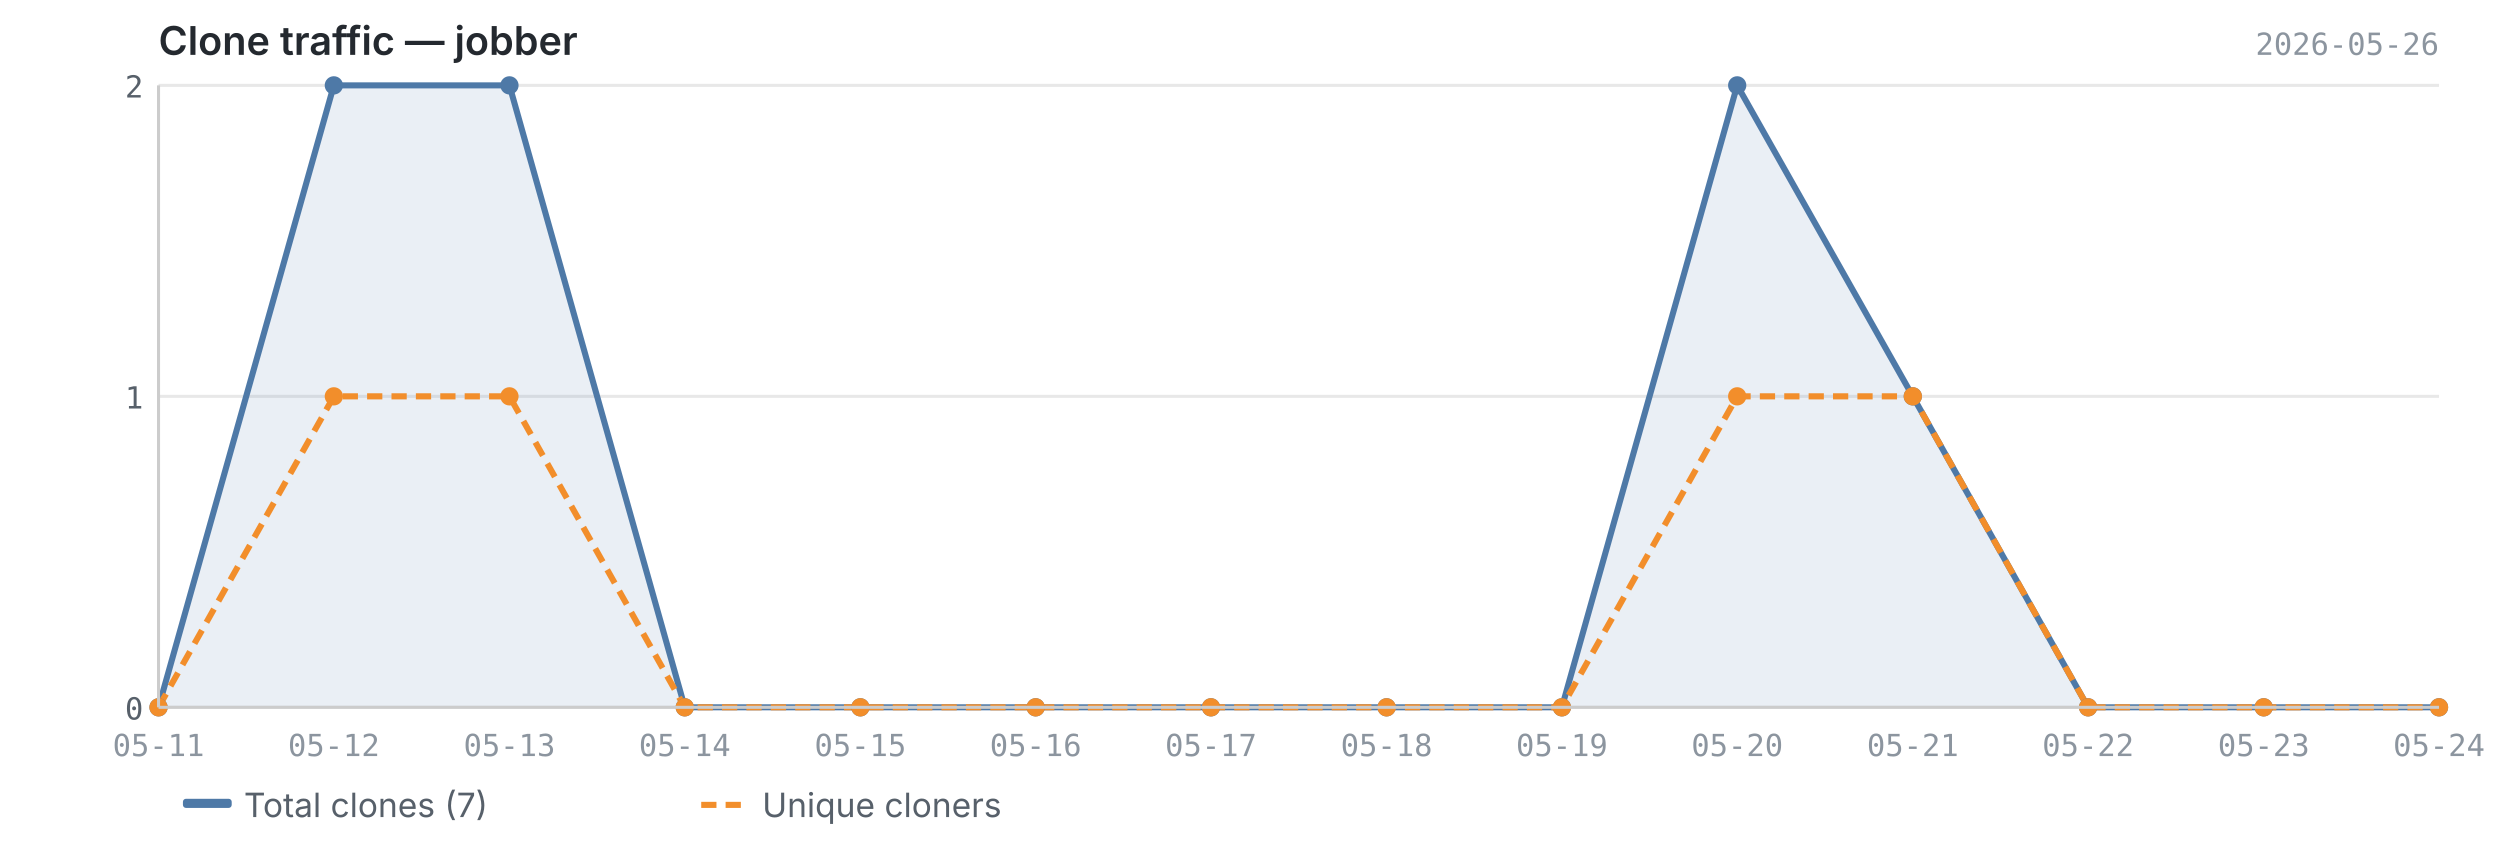
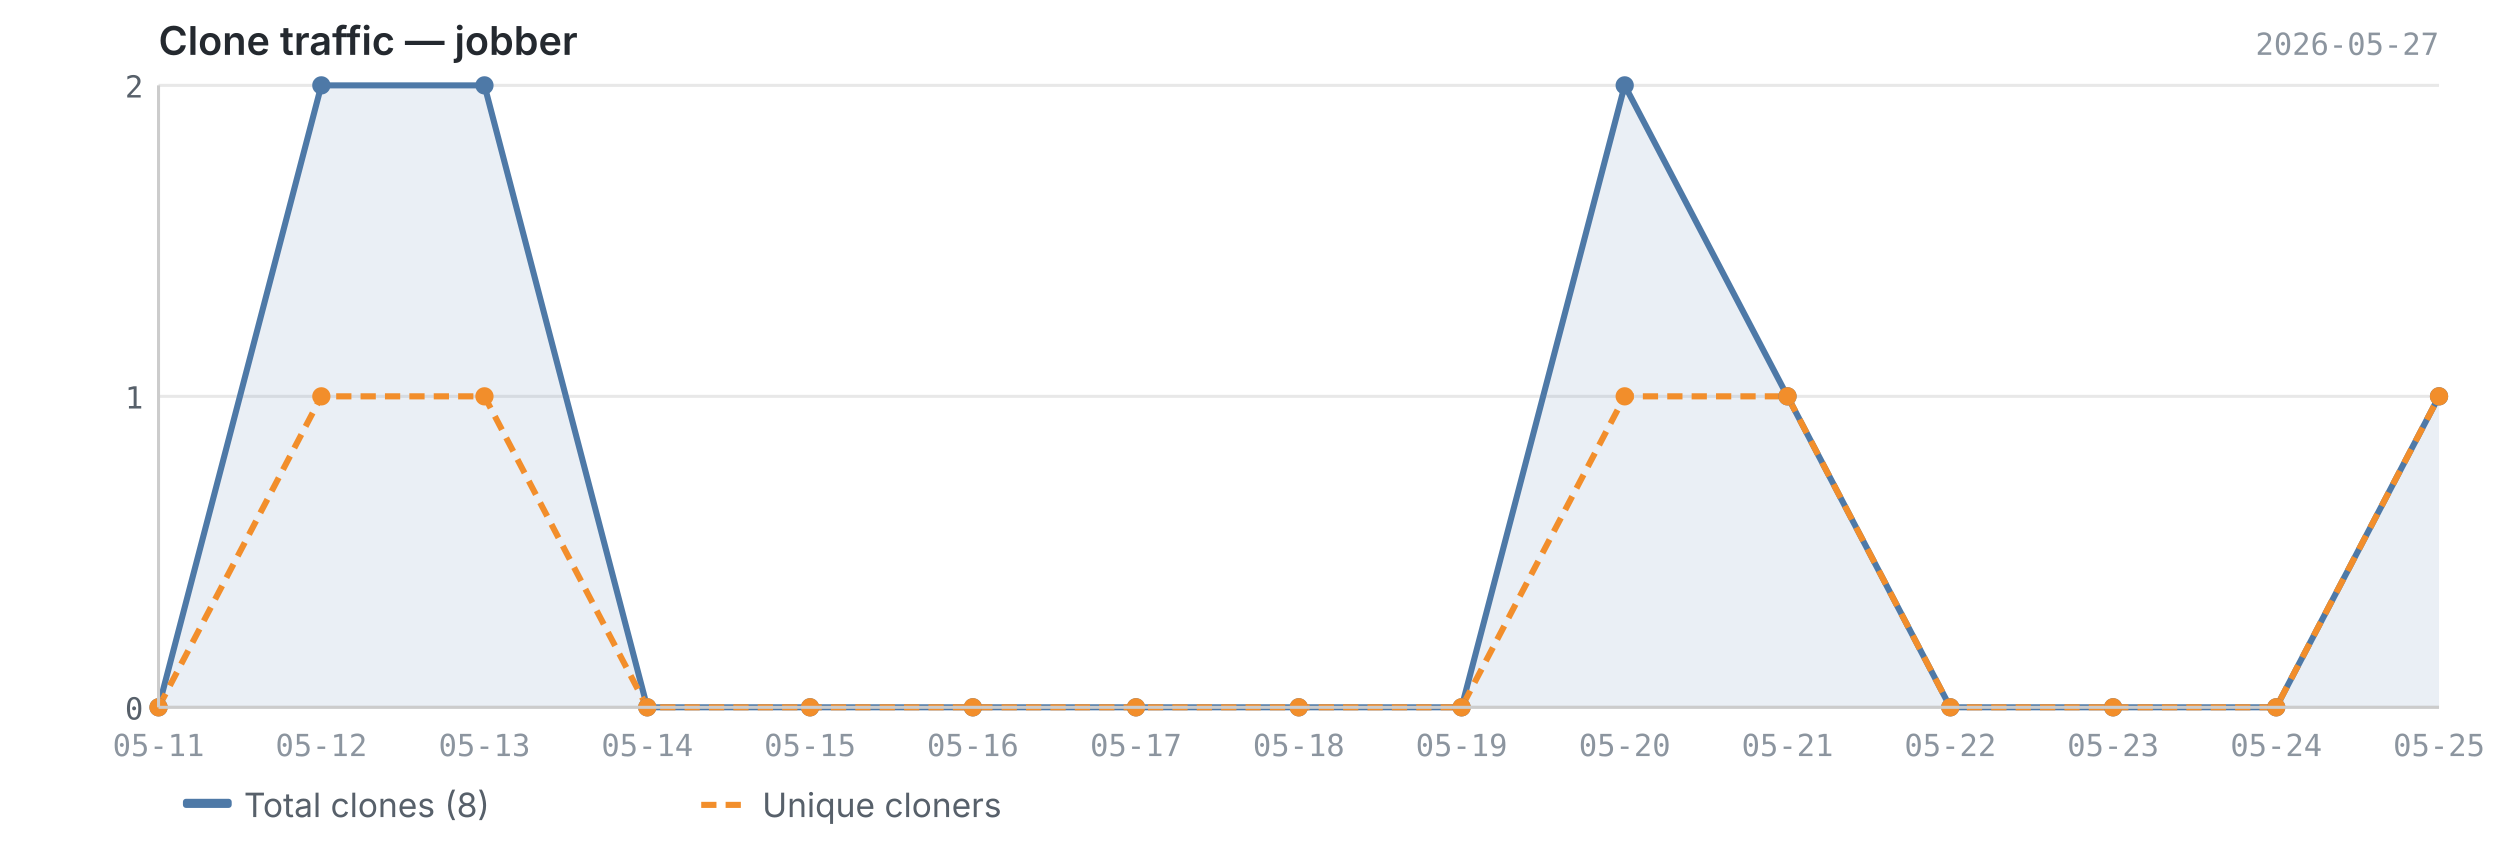
<svg xmlns="http://www.w3.org/2000/svg" viewBox="0 0 820 280" width="820" height="280">
  <text x="52" y="18" font-size="13" font-weight="600" fill="#24292f" font-family="-apple-system, BlinkMacSystemFont, 'Segoe UI', sans-serif">Clone traffic — jobber</text>
-   <text x="800" y="18" font-size="10" fill="#8c959f" font-family="ui-monospace, SFMono-Regular, 'SF Mono', Menlo, monospace" text-anchor="end">2026-05-26</text>
+   <text x="800" y="18" font-size="10" fill="#8c959f" font-family="ui-monospace, SFMono-Regular, 'SF Mono', Menlo, monospace" text-anchor="end">2026-05-27</text>
  <line x1="52" y1="232.0" x2="800" y2="232.0" stroke="#e8e8e8" stroke-width="1" />
  <line x1="52" y1="130.0" x2="800" y2="130.0" stroke="#e8e8e8" stroke-width="1" />
  <line x1="52" y1="28.0" x2="800" y2="28.0" stroke="#e8e8e8" stroke-width="1" />
-   <path d="M52.0,232.0 L52.0,232.0 L109.5,28.0 L167.1,28.0 L224.6,232.0 L282.2,232.0 L339.7,232.0 L397.2,232.0 L454.8,232.0 L512.3,232.0 L569.8,28.0 L627.4,130.0 L684.9,232.0 L742.5,232.0 L800.0,232.0 L800.0,232.0 L52.0,232.0Z" fill="#4e79a7" opacity="0.12" />
-   <polyline points="52.0,232.0 109.5,28.0 167.1,28.0 224.6,232.0 282.2,232.0 339.7,232.0 397.2,232.0 454.8,232.0 512.3,232.0 569.8,28.0 627.4,130.0 684.9,232.0 742.5,232.0 800.0,232.0" fill="none" stroke="#4e79a7" stroke-width="2" stroke-linejoin="round" />
-   <polyline points="52.0,232.0 109.5,130.0 167.1,130.0 224.6,232.0 282.2,232.0 339.7,232.0 397.2,232.0 454.8,232.0 512.3,232.0 569.8,130.0 627.4,130.0 684.9,232.0 742.5,232.0 800.0,232.0" fill="none" stroke="#f28e2b" stroke-width="2" stroke-linejoin="round" stroke-dasharray="5,3" />
+   <path d="M52.0,232.0 L52.0,232.0 L105.4,28.0 L158.9,28.0 L212.3,232.0 L265.7,232.0 L319.1,232.0 L372.6,232.0 L426.0,232.0 L479.4,232.0 L532.9,28.0 L586.3,130.0 L639.7,232.0 L693.1,232.0 L746.6,232.0 L800.0,130.0 L800.0,232.0 L52.0,232.0Z" fill="#4e79a7" opacity="0.12" />
+   <polyline points="52.0,232.0 105.4,28.0 158.9,28.0 212.3,232.0 265.7,232.0 319.1,232.0 372.6,232.0 426.0,232.0 479.4,232.0 532.9,28.0 586.3,130.0 639.7,232.0 693.1,232.0 746.6,232.0 800.0,130.0" fill="none" stroke="#4e79a7" stroke-width="2" stroke-linejoin="round" />
+   <polyline points="52.0,232.0 105.4,130.0 158.9,130.0 212.3,232.0 265.7,232.0 319.1,232.0 372.6,232.0 426.0,232.0 479.4,232.0 532.9,130.0 586.3,130.0 639.7,232.0 693.1,232.0 746.6,232.0 800.0,130.0" fill="none" stroke="#f28e2b" stroke-width="2" stroke-linejoin="round" stroke-dasharray="5,3" />
  <circle cx="52.0" cy="232.0" r="3" fill="#4e79a7" />
-   <circle cx="109.5" cy="28.0" r="3" fill="#4e79a7" />
-   <circle cx="167.1" cy="28.0" r="3" fill="#4e79a7" />
-   <circle cx="224.6" cy="232.0" r="3" fill="#4e79a7" />
-   <circle cx="282.2" cy="232.0" r="3" fill="#4e79a7" />
-   <circle cx="339.7" cy="232.0" r="3" fill="#4e79a7" />
-   <circle cx="397.2" cy="232.0" r="3" fill="#4e79a7" />
-   <circle cx="454.8" cy="232.0" r="3" fill="#4e79a7" />
-   <circle cx="512.3" cy="232.0" r="3" fill="#4e79a7" />
-   <circle cx="569.8" cy="28.0" r="3" fill="#4e79a7" />
-   <circle cx="627.4" cy="130.0" r="3" fill="#4e79a7" />
-   <circle cx="684.9" cy="232.0" r="3" fill="#4e79a7" />
-   <circle cx="742.5" cy="232.0" r="3" fill="#4e79a7" />
-   <circle cx="800.0" cy="232.0" r="3" fill="#4e79a7" />
+   <circle cx="105.4" cy="28.0" r="3" fill="#4e79a7" />
+   <circle cx="158.9" cy="28.0" r="3" fill="#4e79a7" />
+   <circle cx="212.3" cy="232.0" r="3" fill="#4e79a7" />
+   <circle cx="265.7" cy="232.0" r="3" fill="#4e79a7" />
+   <circle cx="319.1" cy="232.0" r="3" fill="#4e79a7" />
+   <circle cx="372.6" cy="232.0" r="3" fill="#4e79a7" />
+   <circle cx="426.0" cy="232.0" r="3" fill="#4e79a7" />
+   <circle cx="479.4" cy="232.0" r="3" fill="#4e79a7" />
+   <circle cx="532.9" cy="28.0" r="3" fill="#4e79a7" />
+   <circle cx="586.3" cy="130.0" r="3" fill="#4e79a7" />
+   <circle cx="639.7" cy="232.0" r="3" fill="#4e79a7" />
+   <circle cx="693.1" cy="232.0" r="3" fill="#4e79a7" />
+   <circle cx="746.6" cy="232.0" r="3" fill="#4e79a7" />
+   <circle cx="800.0" cy="130.0" r="3" fill="#4e79a7" />
  <circle cx="52.0" cy="232.0" r="3" fill="#f28e2b" />
-   <circle cx="109.5" cy="130.0" r="3" fill="#f28e2b" />
-   <circle cx="167.1" cy="130.0" r="3" fill="#f28e2b" />
-   <circle cx="224.6" cy="232.0" r="3" fill="#f28e2b" />
-   <circle cx="282.2" cy="232.0" r="3" fill="#f28e2b" />
-   <circle cx="339.7" cy="232.0" r="3" fill="#f28e2b" />
-   <circle cx="397.2" cy="232.0" r="3" fill="#f28e2b" />
-   <circle cx="454.8" cy="232.0" r="3" fill="#f28e2b" />
-   <circle cx="512.3" cy="232.0" r="3" fill="#f28e2b" />
-   <circle cx="569.8" cy="130.0" r="3" fill="#f28e2b" />
-   <circle cx="627.4" cy="130.0" r="3" fill="#f28e2b" />
-   <circle cx="684.9" cy="232.0" r="3" fill="#f28e2b" />
-   <circle cx="742.5" cy="232.0" r="3" fill="#f28e2b" />
-   <circle cx="800.0" cy="232.0" r="3" fill="#f28e2b" />
+   <circle cx="105.4" cy="130.0" r="3" fill="#f28e2b" />
+   <circle cx="158.9" cy="130.0" r="3" fill="#f28e2b" />
+   <circle cx="212.3" cy="232.0" r="3" fill="#f28e2b" />
+   <circle cx="265.7" cy="232.0" r="3" fill="#f28e2b" />
+   <circle cx="319.1" cy="232.0" r="3" fill="#f28e2b" />
+   <circle cx="372.6" cy="232.0" r="3" fill="#f28e2b" />
+   <circle cx="426.0" cy="232.0" r="3" fill="#f28e2b" />
+   <circle cx="479.4" cy="232.0" r="3" fill="#f28e2b" />
+   <circle cx="532.9" cy="130.0" r="3" fill="#f28e2b" />
+   <circle cx="586.3" cy="130.0" r="3" fill="#f28e2b" />
+   <circle cx="639.7" cy="232.0" r="3" fill="#f28e2b" />
+   <circle cx="693.1" cy="232.0" r="3" fill="#f28e2b" />
+   <circle cx="746.6" cy="232.0" r="3" fill="#f28e2b" />
+   <circle cx="800.0" cy="130.0" r="3" fill="#f28e2b" />
  <line x1="52" y1="28" x2="52" y2="232" stroke="#cccccc" stroke-width="1" />
  <line x1="52" y1="232" x2="800" y2="232" stroke="#cccccc" stroke-width="1" />
  <text x="47" y="236.0" text-anchor="end" font-size="10" fill="#57606a" font-family="ui-monospace, SFMono-Regular, 'SF Mono', Menlo, monospace">0</text>
  <text x="47" y="134.0" text-anchor="end" font-size="10" fill="#57606a" font-family="ui-monospace, SFMono-Regular, 'SF Mono', Menlo, monospace">1</text>
  <text x="47" y="32.0" text-anchor="end" font-size="10" fill="#57606a" font-family="ui-monospace, SFMono-Regular, 'SF Mono', Menlo, monospace">2</text>
  <text x="52.0" y="248" text-anchor="middle" font-size="10" fill="#8c959f" font-family="ui-monospace, SFMono-Regular, 'SF Mono', Menlo, monospace">05-11</text>
-   <text x="109.5" y="248" text-anchor="middle" font-size="10" fill="#8c959f" font-family="ui-monospace, SFMono-Regular, 'SF Mono', Menlo, monospace">05-12</text>
-   <text x="167.1" y="248" text-anchor="middle" font-size="10" fill="#8c959f" font-family="ui-monospace, SFMono-Regular, 'SF Mono', Menlo, monospace">05-13</text>
-   <text x="224.6" y="248" text-anchor="middle" font-size="10" fill="#8c959f" font-family="ui-monospace, SFMono-Regular, 'SF Mono', Menlo, monospace">05-14</text>
-   <text x="282.2" y="248" text-anchor="middle" font-size="10" fill="#8c959f" font-family="ui-monospace, SFMono-Regular, 'SF Mono', Menlo, monospace">05-15</text>
-   <text x="339.7" y="248" text-anchor="middle" font-size="10" fill="#8c959f" font-family="ui-monospace, SFMono-Regular, 'SF Mono', Menlo, monospace">05-16</text>
-   <text x="397.2" y="248" text-anchor="middle" font-size="10" fill="#8c959f" font-family="ui-monospace, SFMono-Regular, 'SF Mono', Menlo, monospace">05-17</text>
-   <text x="454.8" y="248" text-anchor="middle" font-size="10" fill="#8c959f" font-family="ui-monospace, SFMono-Regular, 'SF Mono', Menlo, monospace">05-18</text>
-   <text x="512.3" y="248" text-anchor="middle" font-size="10" fill="#8c959f" font-family="ui-monospace, SFMono-Regular, 'SF Mono', Menlo, monospace">05-19</text>
-   <text x="569.8" y="248" text-anchor="middle" font-size="10" fill="#8c959f" font-family="ui-monospace, SFMono-Regular, 'SF Mono', Menlo, monospace">05-20</text>
-   <text x="627.4" y="248" text-anchor="middle" font-size="10" fill="#8c959f" font-family="ui-monospace, SFMono-Regular, 'SF Mono', Menlo, monospace">05-21</text>
-   <text x="684.9" y="248" text-anchor="middle" font-size="10" fill="#8c959f" font-family="ui-monospace, SFMono-Regular, 'SF Mono', Menlo, monospace">05-22</text>
-   <text x="742.5" y="248" text-anchor="middle" font-size="10" fill="#8c959f" font-family="ui-monospace, SFMono-Regular, 'SF Mono', Menlo, monospace">05-23</text>
-   <text x="800.0" y="248" text-anchor="middle" font-size="10" fill="#8c959f" font-family="ui-monospace, SFMono-Regular, 'SF Mono', Menlo, monospace">05-24</text>
+   <text x="105.4" y="248" text-anchor="middle" font-size="10" fill="#8c959f" font-family="ui-monospace, SFMono-Regular, 'SF Mono', Menlo, monospace">05-12</text>
+   <text x="158.9" y="248" text-anchor="middle" font-size="10" fill="#8c959f" font-family="ui-monospace, SFMono-Regular, 'SF Mono', Menlo, monospace">05-13</text>
+   <text x="212.3" y="248" text-anchor="middle" font-size="10" fill="#8c959f" font-family="ui-monospace, SFMono-Regular, 'SF Mono', Menlo, monospace">05-14</text>
+   <text x="265.7" y="248" text-anchor="middle" font-size="10" fill="#8c959f" font-family="ui-monospace, SFMono-Regular, 'SF Mono', Menlo, monospace">05-15</text>
+   <text x="319.1" y="248" text-anchor="middle" font-size="10" fill="#8c959f" font-family="ui-monospace, SFMono-Regular, 'SF Mono', Menlo, monospace">05-16</text>
+   <text x="372.6" y="248" text-anchor="middle" font-size="10" fill="#8c959f" font-family="ui-monospace, SFMono-Regular, 'SF Mono', Menlo, monospace">05-17</text>
+   <text x="426.0" y="248" text-anchor="middle" font-size="10" fill="#8c959f" font-family="ui-monospace, SFMono-Regular, 'SF Mono', Menlo, monospace">05-18</text>
+   <text x="479.4" y="248" text-anchor="middle" font-size="10" fill="#8c959f" font-family="ui-monospace, SFMono-Regular, 'SF Mono', Menlo, monospace">05-19</text>
+   <text x="532.9" y="248" text-anchor="middle" font-size="10" fill="#8c959f" font-family="ui-monospace, SFMono-Regular, 'SF Mono', Menlo, monospace">05-20</text>
+   <text x="586.3" y="248" text-anchor="middle" font-size="10" fill="#8c959f" font-family="ui-monospace, SFMono-Regular, 'SF Mono', Menlo, monospace">05-21</text>
+   <text x="639.7" y="248" text-anchor="middle" font-size="10" fill="#8c959f" font-family="ui-monospace, SFMono-Regular, 'SF Mono', Menlo, monospace">05-22</text>
+   <text x="693.1" y="248" text-anchor="middle" font-size="10" fill="#8c959f" font-family="ui-monospace, SFMono-Regular, 'SF Mono', Menlo, monospace">05-23</text>
+   <text x="746.6" y="248" text-anchor="middle" font-size="10" fill="#8c959f" font-family="ui-monospace, SFMono-Regular, 'SF Mono', Menlo, monospace">05-24</text>
+   <text x="800.0" y="248" text-anchor="middle" font-size="10" fill="#8c959f" font-family="ui-monospace, SFMono-Regular, 'SF Mono', Menlo, monospace">05-25</text>
  <rect x="60" y="262" width="16" height="3" fill="#4e79a7" rx="1" />
-   <text x="80" y="268" font-size="11" fill="#57606a" font-family="-apple-system, BlinkMacSystemFont, 'Segoe UI', sans-serif">Total clones (7)</text>
+   <text x="80" y="268" font-size="11" fill="#57606a" font-family="-apple-system, BlinkMacSystemFont, 'Segoe UI', sans-serif">Total clones (8)</text>
  <line x1="230" y1="264" x2="246" y2="264" stroke="#f28e2b" stroke-width="2" stroke-dasharray="5,3" />
  <text x="250" y="268" font-size="11" fill="#57606a" font-family="-apple-system, BlinkMacSystemFont, 'Segoe UI', sans-serif">Unique cloners</text>
</svg>
